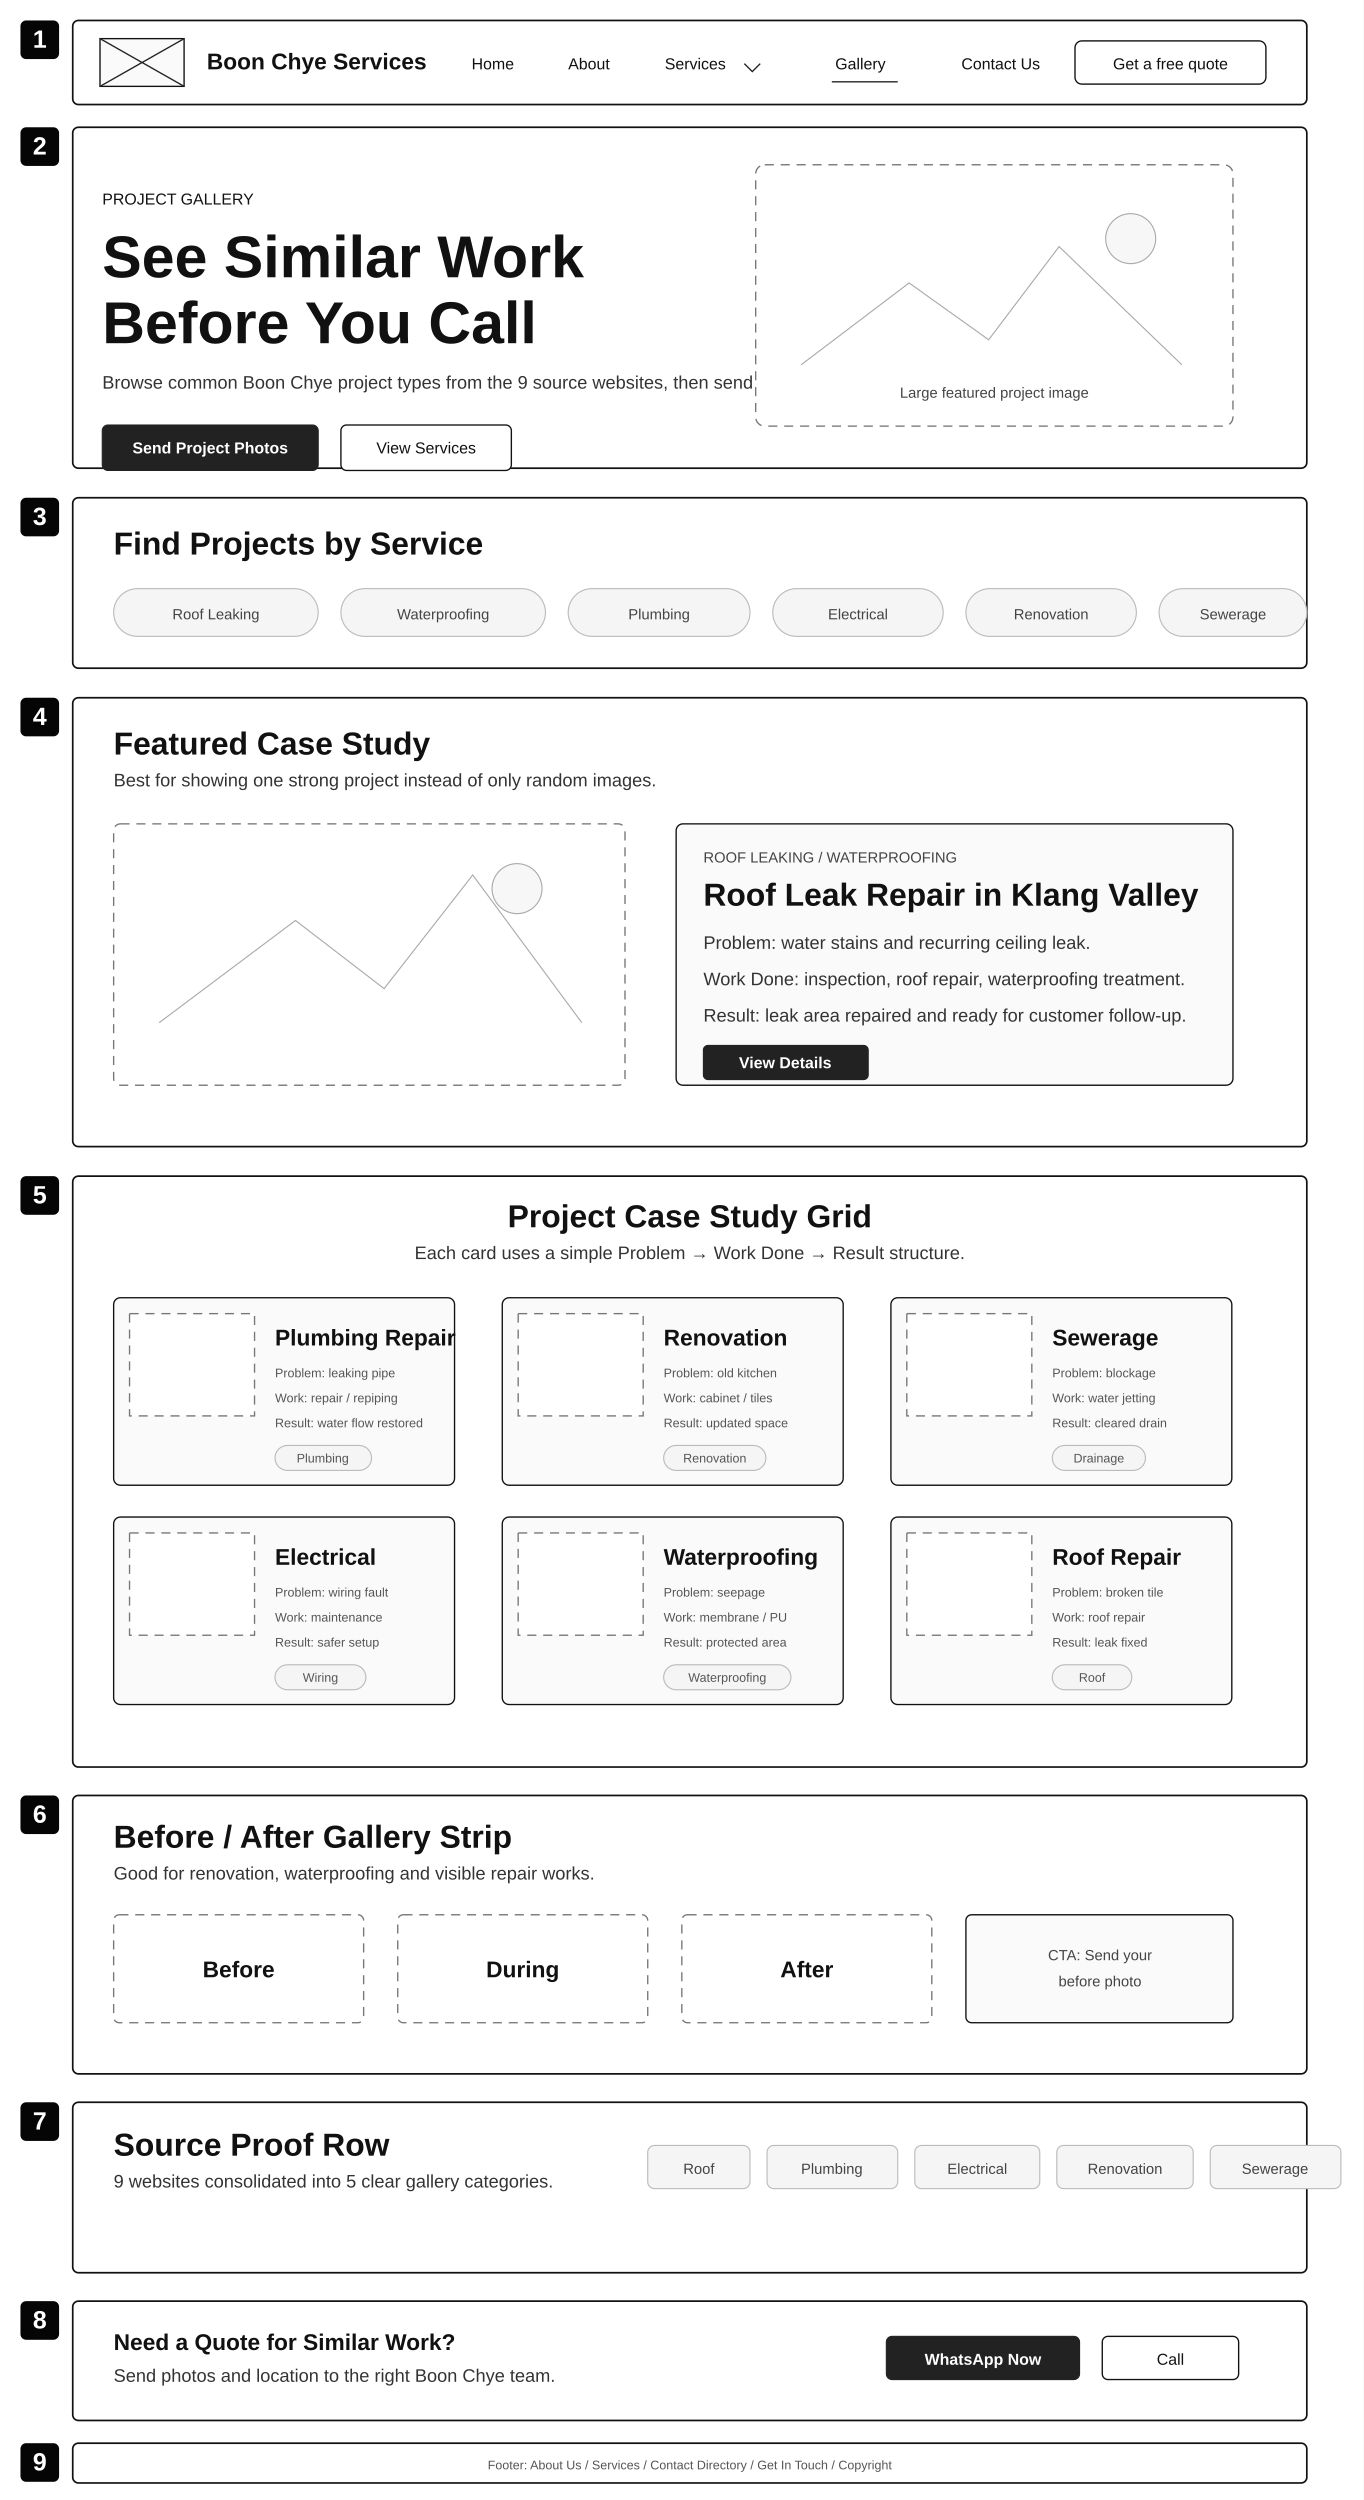
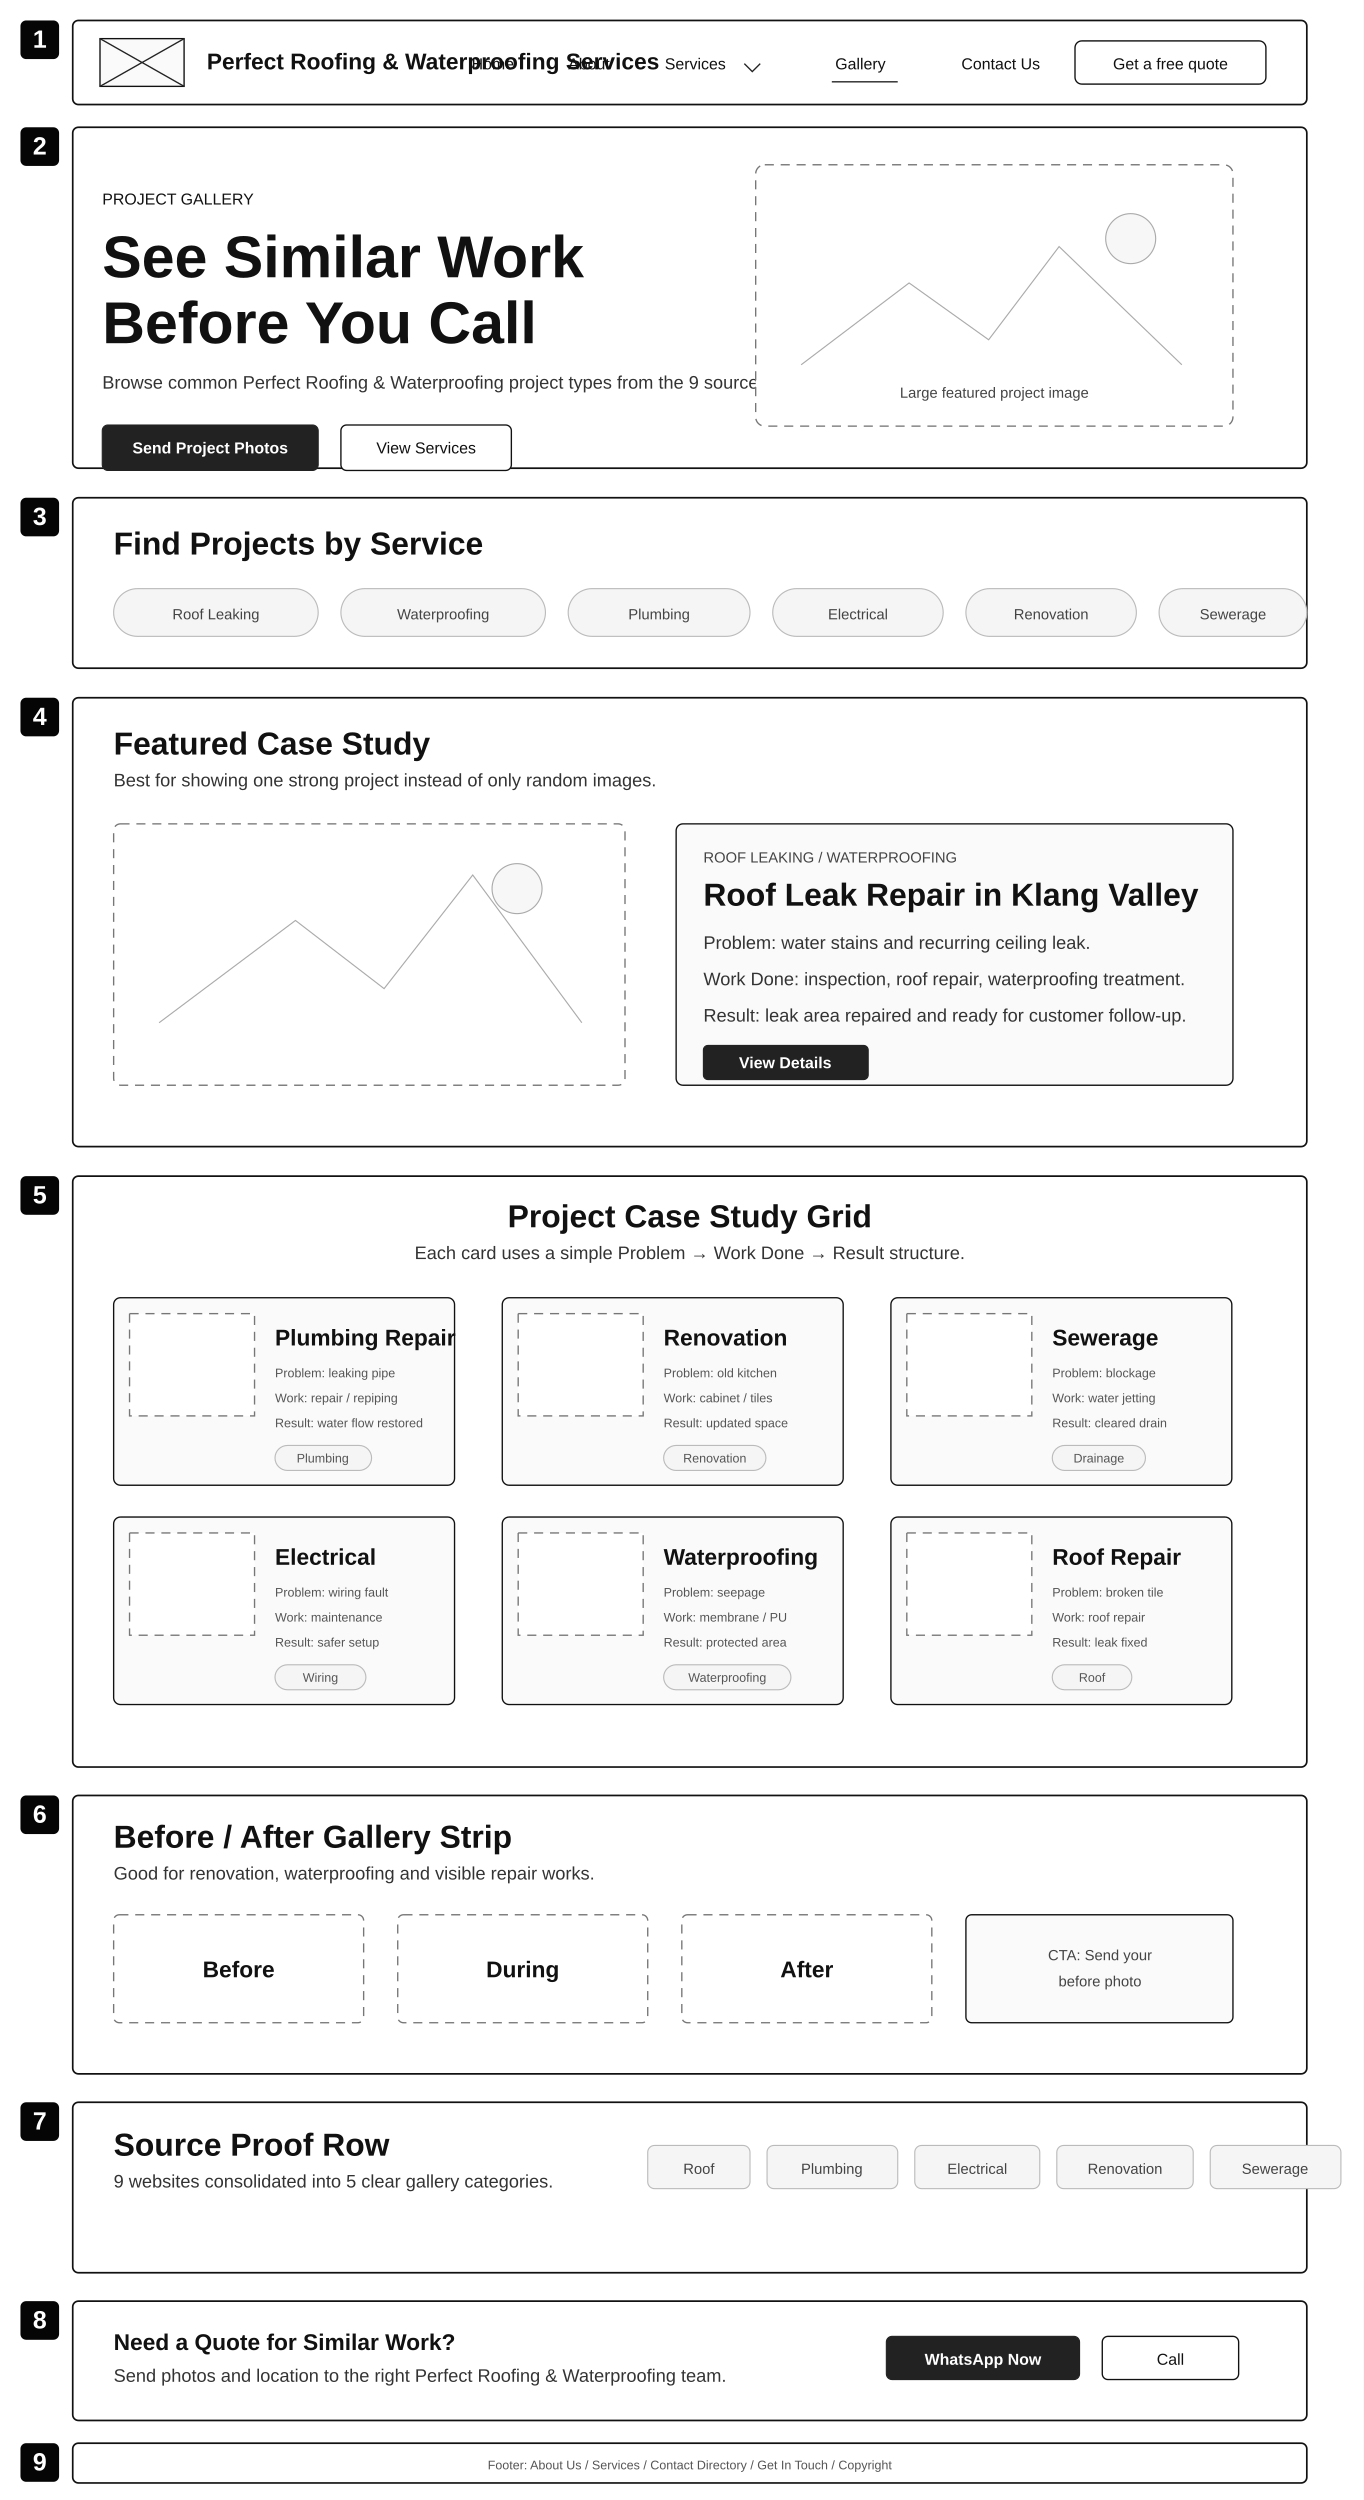
<svg xmlns="http://www.w3.org/2000/svg" width="1200" height="2200" viewBox="0 0 1200 2200">
  <defs>
    <style>
      .bg{fill:#fff}.panel{fill:#fff;stroke:#111;stroke-width:1.5}.soft{fill:#fafafa;stroke:#111;stroke-width:1.2}.dash{fill:#fff;stroke:#777;stroke-width:1.2;stroke-dasharray:8 6}.label{fill:#050505}.labelText{font-family:Arial,sans-serif;font-size:22px;font-weight:700;fill:#fff}.h1{font-family:Arial,sans-serif;font-size:52px;font-weight:800;fill:#111}.h2{font-family:Arial,sans-serif;font-size:28px;font-weight:800;fill:#111}.h3{font-family:Arial,sans-serif;font-size:20px;font-weight:800;fill:#111}.p{font-family:Arial,sans-serif;font-size:16px;fill:#333}.small{font-family:Arial,sans-serif;font-size:13px;fill:#444}.tiny{font-family:Arial,sans-serif;font-size:11px;fill:#555}.nav{font-family:Arial,sans-serif;font-size:14px;fill:#111}.line{stroke:#222;stroke-width:1.2;fill:none}.thin{stroke:#aaa;stroke-width:1;fill:none}.btn{fill:#fff;stroke:#111;stroke-width:1.2}.btnDark{fill:#222;stroke:#222}.btnDarkText{font-family:Arial,sans-serif;font-size:14px;font-weight:700;fill:#fff}.tag{fill:#f5f5f5;stroke:#bbb;stroke-width:1}.circle{fill:#fff;stroke:#111;stroke-width:1.2}.mutedBox{fill:#f7f7f7;stroke:#aaa;stroke-width:1}
    </style>
  </defs>
  <rect class="bg" width="1200" height="2200" />
  <rect class="label" x="18" y="18" width="34" height="34" rx="5" />
  <text class="labelText" x="35" y="42" text-anchor="middle">1</text>
  <rect class="panel" x="64" y="18" width="1086" height="74" rx="5" />
  <rect class="soft" x="88" y="34" width="74" height="42" />
  <path class="line" d="M88 34l74 42M162 34L88 76" />
-   <text class="h3" x="182" y="61">Boon Chye Services</text>
+   <text class="h3" x="182" y="61">Perfect Roofing &amp; Waterproofing Services</text>
  <text class="nav" x="415" y="61">Home</text>
  <text class="nav" x="500" y="61">About</text>
  <text class="nav" x="585" y="61">Services</text>
  <path class="line" d="M655 56l7 7 7-7" />
  <text class="nav" x="735" y="61">Gallery</text>
  <path class="line" d="M732 72h58" />
  <text class="nav" x="846" y="61">Contact Us</text>
  <rect class="btn" x="946" y="36" width="168" height="38" rx="6" />
  <text class="nav" x="1030" y="61" text-anchor="middle">Get a free quote</text>
  <rect class="label" x="18" y="112" width="34" height="34" rx="5" />
  <text class="labelText" x="35" y="136" text-anchor="middle">2</text>
  <rect class="panel" x="64" y="112" width="1086" height="300" rx="5" />
  <g transform="translate(90 142)">
    <text class="nav" x="0" y="38">PROJECT GALLERY</text>
    <text class="h1" x="0" y="102">See Similar Work</text>
    <text class="h1" x="0" y="160">Before You Call</text>
-     <text class="p" x="0" y="200">Browse common Boon Chye project types from the 9 source websites, then send photos for a clearer quote.</text>
+     <text class="p" x="0" y="200">Browse common Perfect Roofing &amp; Waterproofing project types from the 9 source websites, then send photos for a clearer quote.</text>
    <rect class="btnDark" x="0" y="232" width="190" height="40" rx="5" />
    <text class="btnDarkText" x="95" y="257" text-anchor="middle">Send Project Photos</text>
    <rect class="btn" x="210" y="232" width="150" height="40" rx="5" />
    <text class="nav" x="285" y="257" text-anchor="middle">View Services</text>
  </g>
  <g transform="translate(665 145)">
    <rect class="dash" width="420" height="230" rx="8" />
    <path class="thin" d="M40 176l95-72 70 50 62-82 108 104" />
    <circle class="mutedBox" cx="330" cy="65" r="22" />
    <text class="small" x="210" y="205" text-anchor="middle">Large featured project image</text>
  </g>
  <rect class="label" x="18" y="438" width="34" height="34" rx="5" />
  <text class="labelText" x="35" y="462" text-anchor="middle">3</text>
  <rect class="panel" x="64" y="438" width="1086" height="150" rx="5" />
  <text class="h2" x="100" y="488">Find Projects by Service</text>
  <g transform="translate(100 518)">
    <rect class="tag" width="180" height="42" rx="21" />
    <text class="small" x="90" y="27" text-anchor="middle">Roof Leaking</text>
    <rect class="tag" x="200" width="180" height="42" rx="21" />
    <text class="small" x="290" y="27" text-anchor="middle">Waterproofing</text>
    <rect class="tag" x="400" width="160" height="42" rx="21" />
    <text class="small" x="480" y="27" text-anchor="middle">Plumbing</text>
    <rect class="tag" x="580" width="150" height="42" rx="21" />
    <text class="small" x="655" y="27" text-anchor="middle">Electrical</text>
    <rect class="tag" x="750" width="150" height="42" rx="21" />
    <text class="small" x="825" y="27" text-anchor="middle">Renovation</text>
    <rect class="tag" x="920" width="130" height="42" rx="21" />
    <text class="small" x="985" y="27" text-anchor="middle">Sewerage</text>
  </g>
  <rect class="label" x="18" y="614" width="34" height="34" rx="5" />
  <text class="labelText" x="35" y="638" text-anchor="middle">4</text>
  <rect class="panel" x="64" y="614" width="1086" height="395" rx="5" />
  <text class="h2" x="100" y="664">Featured Case Study</text>
  <text class="p" x="100" y="692">Best for showing one strong project instead of only random images.</text>
  <rect class="dash" x="100" y="725" width="450" height="230" rx="6" />
  <path class="thin" d="M140 900l120-90 78 60 78-100 96 130" />
  <circle class="mutedBox" cx="455" cy="782" r="22" />
  <g transform="translate(595 725)">
    <rect class="soft" width="490" height="230" rx="6" />
    <text class="small" x="24" y="34">ROOF LEAKING / WATERPROOFING</text>
    <text class="h2" x="24" y="72">Roof Leak Repair in Klang Valley</text>
    <text class="p" x="24" y="110">Problem: water stains and recurring ceiling leak.</text>
    <text class="p" x="24" y="142">Work Done: inspection, roof repair, waterproofing treatment.</text>
    <text class="p" x="24" y="174">Result: leak area repaired and ready for customer follow-up.</text>
    <rect class="btnDark" x="24" y="195" width="145" height="30" rx="4" />
    <text class="btnDarkText" x="96" y="215" text-anchor="middle">View Details</text>
  </g>
  <rect class="label" x="18" y="1035" width="34" height="34" rx="5" />
  <text class="labelText" x="35" y="1059" text-anchor="middle">5</text>
  <rect class="panel" x="64" y="1035" width="1086" height="520" rx="5" />
  <text class="h2" x="607" y="1080" text-anchor="middle">Project Case Study Grid</text>
  <text class="p" x="607" y="1108" text-anchor="middle">Each card uses a simple Problem → Work Done → Result structure.</text>
  <g transform="translate(100 1142)">
    <rect class="soft" width="300" height="165" rx="6" />
    <rect class="dash" x="14" y="14" width="110" height="90" />
    <text class="h3" x="142" y="42">Plumbing Repair</text>
    <text class="tiny" x="142" y="70">Problem: leaking pipe</text>
    <text class="tiny" x="142" y="92">Work: repair / repiping</text>
    <text class="tiny" x="142" y="114">Result: water flow restored</text>
    <rect class="tag" x="142" y="130" width="85" height="22" rx="11" />
    <text class="tiny" x="184" y="145" text-anchor="middle">Plumbing</text>
    <rect class="soft" x="342" width="300" height="165" rx="6" />
    <rect class="dash" x="356" y="14" width="110" height="90" />
    <text class="h3" x="484" y="42">Renovation</text>
    <text class="tiny" x="484" y="70">Problem: old kitchen</text>
    <text class="tiny" x="484" y="92">Work: cabinet / tiles</text>
    <text class="tiny" x="484" y="114">Result: updated space</text>
    <rect class="tag" x="484" y="130" width="90" height="22" rx="11" />
    <text class="tiny" x="529" y="145" text-anchor="middle">Renovation</text>
    <rect class="soft" x="684" width="300" height="165" rx="6" />
    <rect class="dash" x="698" y="14" width="110" height="90" />
    <text class="h3" x="826" y="42">Sewerage</text>
    <text class="tiny" x="826" y="70">Problem: blockage</text>
    <text class="tiny" x="826" y="92">Work: water jetting</text>
    <text class="tiny" x="826" y="114">Result: cleared drain</text>
    <rect class="tag" x="826" y="130" width="82" height="22" rx="11" />
    <text class="tiny" x="867" y="145" text-anchor="middle">Drainage</text>
  </g>
  <g transform="translate(100 1335)">
    <rect class="soft" width="300" height="165" rx="6" />
    <rect class="dash" x="14" y="14" width="110" height="90" />
    <text class="h3" x="142" y="42">Electrical</text>
    <text class="tiny" x="142" y="70">Problem: wiring fault</text>
    <text class="tiny" x="142" y="92">Work: maintenance</text>
    <text class="tiny" x="142" y="114">Result: safer setup</text>
    <rect class="tag" x="142" y="130" width="80" height="22" rx="11" />
    <text class="tiny" x="182" y="145" text-anchor="middle">Wiring</text>
    <rect class="soft" x="342" width="300" height="165" rx="6" />
    <rect class="dash" x="356" y="14" width="110" height="90" />
    <text class="h3" x="484" y="42">Waterproofing</text>
    <text class="tiny" x="484" y="70">Problem: seepage</text>
    <text class="tiny" x="484" y="92">Work: membrane / PU</text>
    <text class="tiny" x="484" y="114">Result: protected area</text>
    <rect class="tag" x="484" y="130" width="112" height="22" rx="11" />
    <text class="tiny" x="540" y="145" text-anchor="middle">Waterproofing</text>
    <rect class="soft" x="684" width="300" height="165" rx="6" />
    <rect class="dash" x="698" y="14" width="110" height="90" />
    <text class="h3" x="826" y="42">Roof Repair</text>
    <text class="tiny" x="826" y="70">Problem: broken tile</text>
    <text class="tiny" x="826" y="92">Work: roof repair</text>
    <text class="tiny" x="826" y="114">Result: leak fixed</text>
    <rect class="tag" x="826" y="130" width="70" height="22" rx="11" />
    <text class="tiny" x="861" y="145" text-anchor="middle">Roof</text>
  </g>
  <rect class="label" x="18" y="1580" width="34" height="34" rx="5" />
  <text class="labelText" x="35" y="1604" text-anchor="middle">6</text>
  <rect class="panel" x="64" y="1580" width="1086" height="245" rx="5" />
  <text class="h2" x="100" y="1626">Before / After Gallery Strip</text>
  <text class="p" x="100" y="1654">Good for renovation, waterproofing and visible repair works.</text>
  <rect class="dash" x="100" y="1685" width="220" height="95" rx="5" />
  <text class="h3" x="210" y="1740" text-anchor="middle">Before</text>
  <rect class="dash" x="350" y="1685" width="220" height="95" rx="5" />
  <text class="h3" x="460" y="1740" text-anchor="middle">During</text>
  <rect class="dash" x="600" y="1685" width="220" height="95" rx="5" />
  <text class="h3" x="710" y="1740" text-anchor="middle">After</text>
  <rect class="soft" x="850" y="1685" width="235" height="95" rx="5" />
  <text class="small" x="968" y="1725" text-anchor="middle">CTA: Send your</text>
  <text class="small" x="968" y="1748" text-anchor="middle">before photo</text>
  <rect class="label" x="18" y="1850" width="34" height="34" rx="5" />
  <text class="labelText" x="35" y="1874" text-anchor="middle">7</text>
  <rect class="panel" x="64" y="1850" width="1086" height="150" rx="5" />
  <text class="h2" x="100" y="1897">Source Proof Row</text>
  <text class="p" x="100" y="1925">9 websites consolidated into 5 clear gallery categories.</text>
  <g transform="translate(570 1888)">
    <rect class="tag" width="90" height="38" rx="6" />
    <text class="small" x="45" y="25" text-anchor="middle">Roof</text>
    <rect class="tag" x="105" width="115" height="38" rx="6" />
    <text class="small" x="162" y="25" text-anchor="middle">Plumbing</text>
    <rect class="tag" x="235" width="110" height="38" rx="6" />
    <text class="small" x="290" y="25" text-anchor="middle">Electrical</text>
    <rect class="tag" x="360" width="120" height="38" rx="6" />
    <text class="small" x="420" y="25" text-anchor="middle">Renovation</text>
    <rect class="tag" x="495" width="115" height="38" rx="6" />
    <text class="small" x="552" y="25" text-anchor="middle">Sewerage</text>
  </g>
  <rect class="label" x="18" y="2025" width="34" height="34" rx="5" />
  <text class="labelText" x="35" y="2049" text-anchor="middle">8</text>
  <rect class="panel" x="64" y="2025" width="1086" height="105" rx="5" />
  <text class="h3" x="100" y="2068">Need a Quote for Similar Work?</text>
-   <text class="p" x="100" y="2096">Send photos and location to the right Boon Chye team.</text>
+   <text class="p" x="100" y="2096">Send photos and location to the right Perfect Roofing &amp; Waterproofing team.</text>
  <rect class="btnDark" x="780" y="2056" width="170" height="38" rx="5" />
  <text class="btnDarkText" x="865" y="2081" text-anchor="middle">WhatsApp Now</text>
  <rect class="btn" x="970" y="2056" width="120" height="38" rx="5" />
  <text class="nav" x="1030" y="2081" text-anchor="middle">Call</text>
  <rect class="label" x="18" y="2150" width="34" height="34" rx="5" />
  <text class="labelText" x="35" y="2174" text-anchor="middle">9</text>
  <rect class="panel" x="64" y="2150" width="1086" height="35" rx="5" />
  <text class="tiny" x="607" y="2173" text-anchor="middle">Footer: About Us / Services / Contact Directory / Get In Touch / Copyright</text>
</svg>
